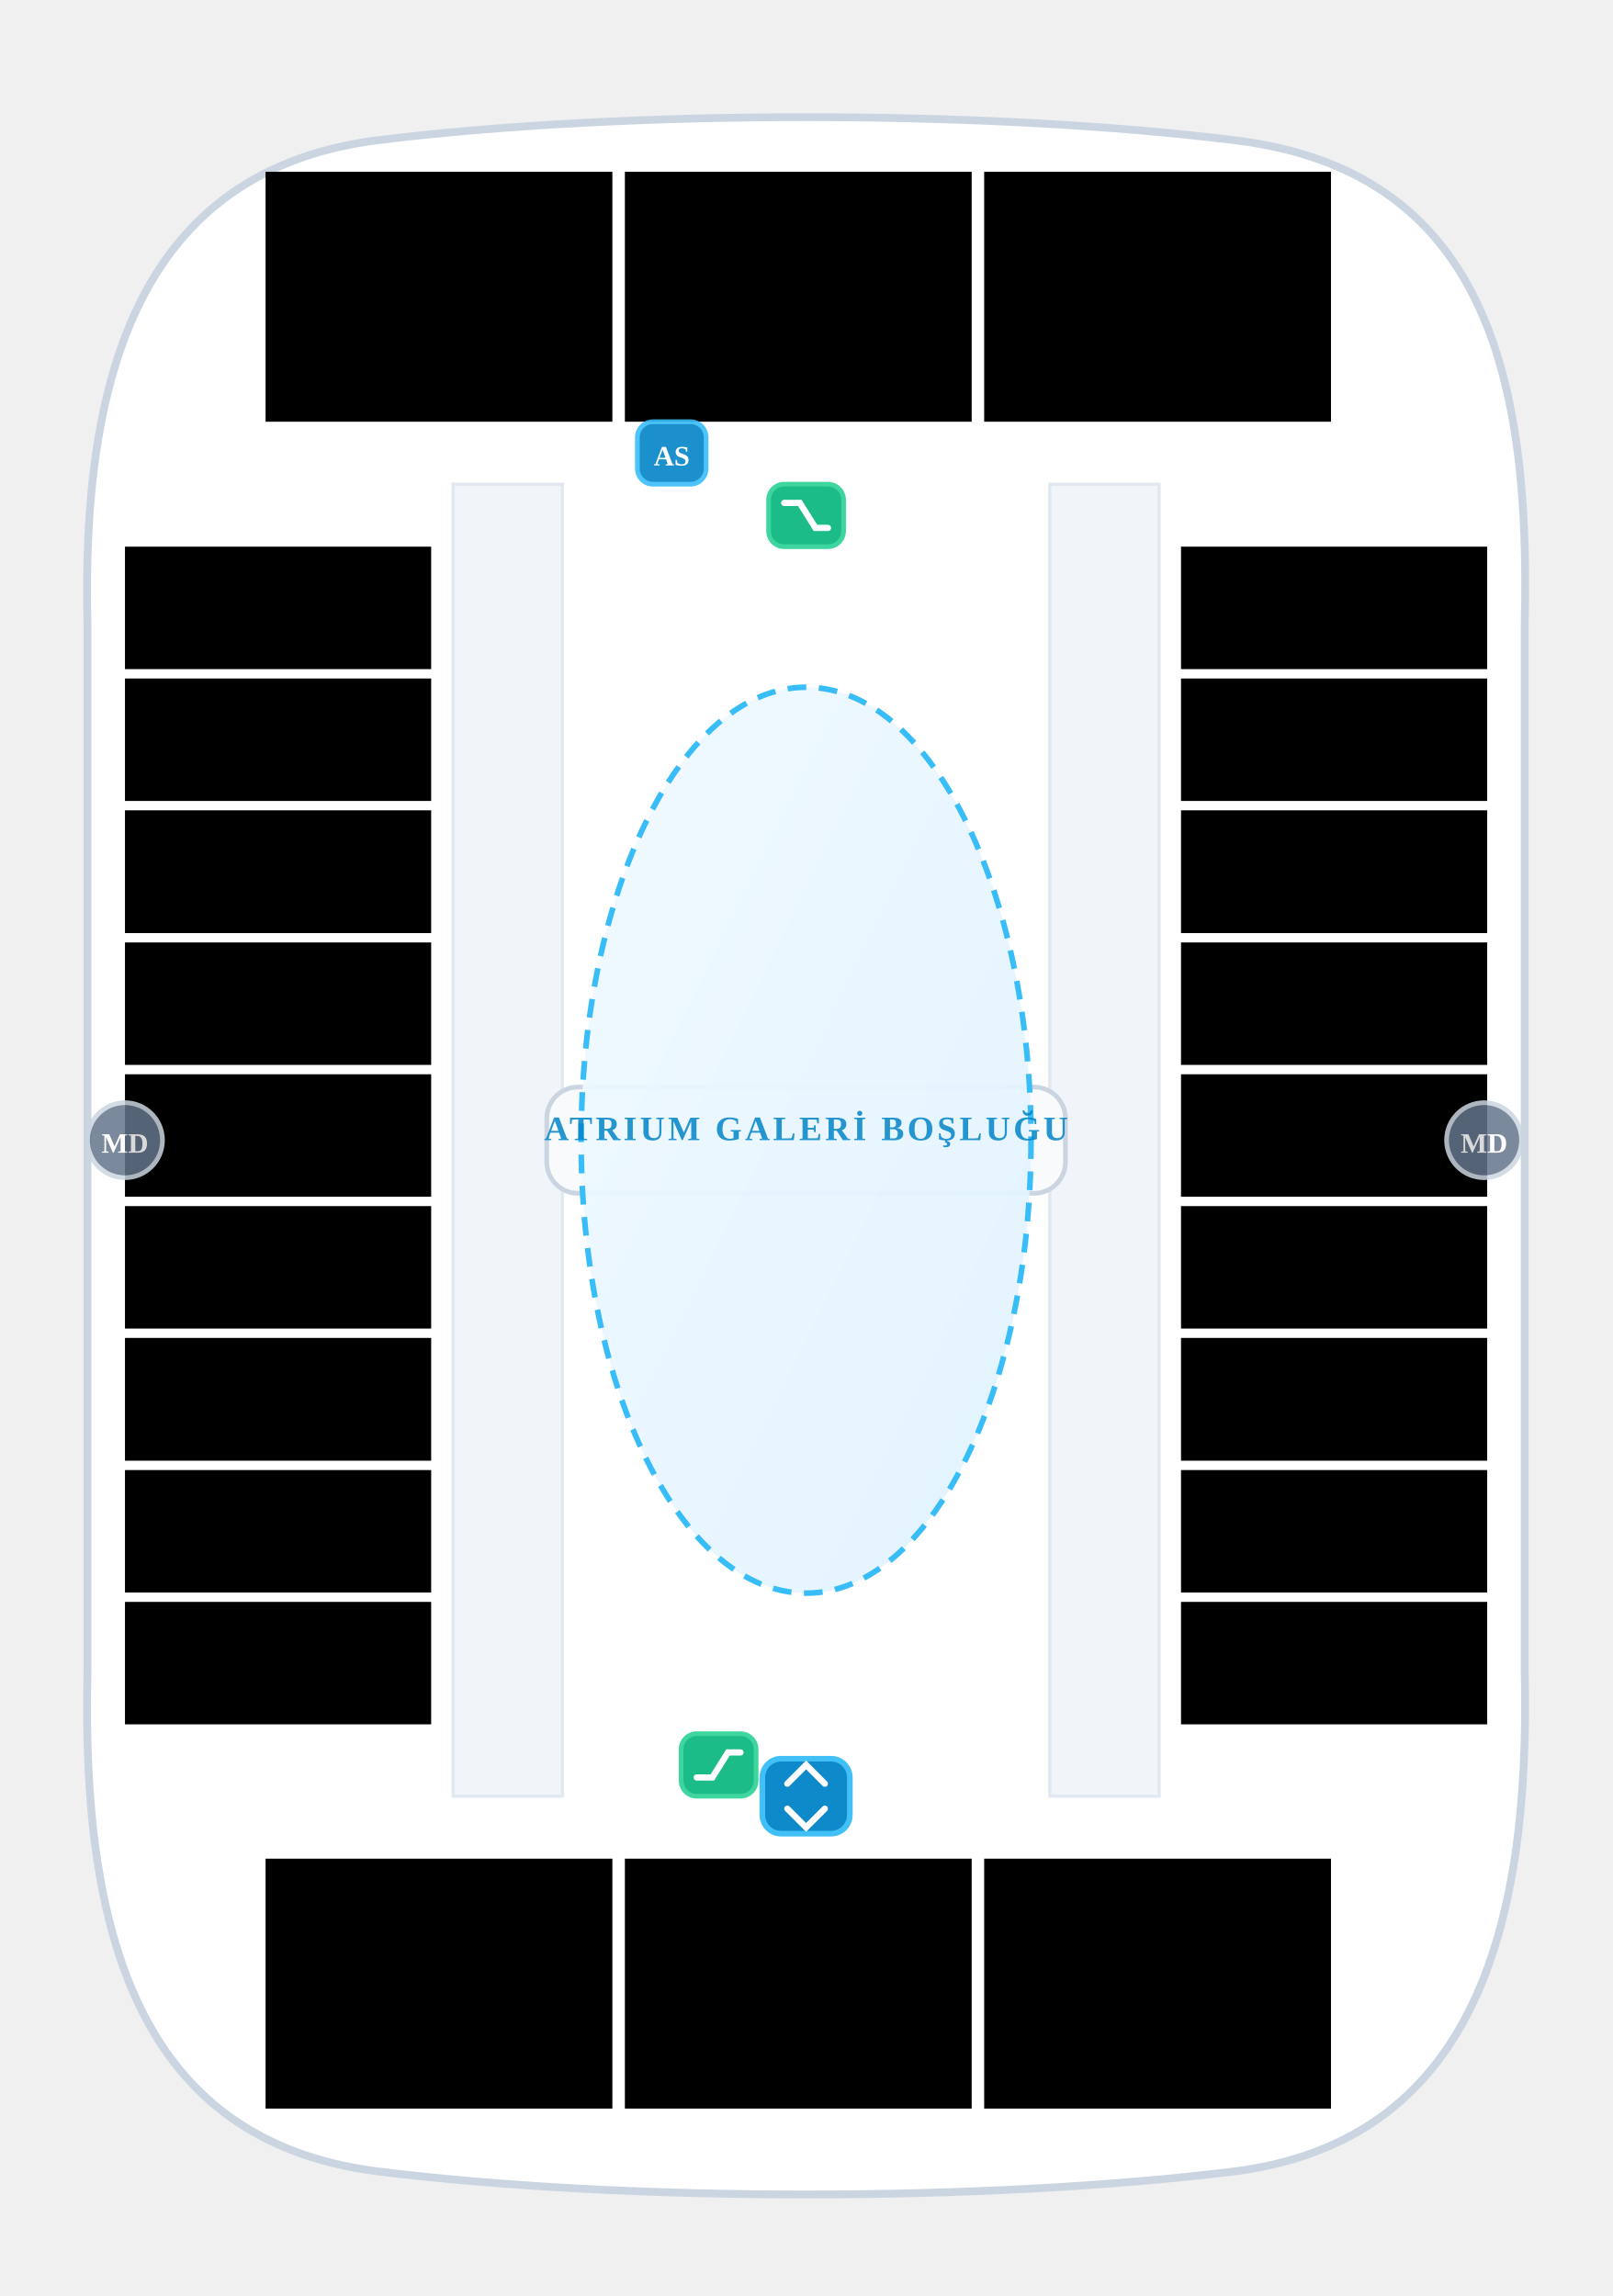
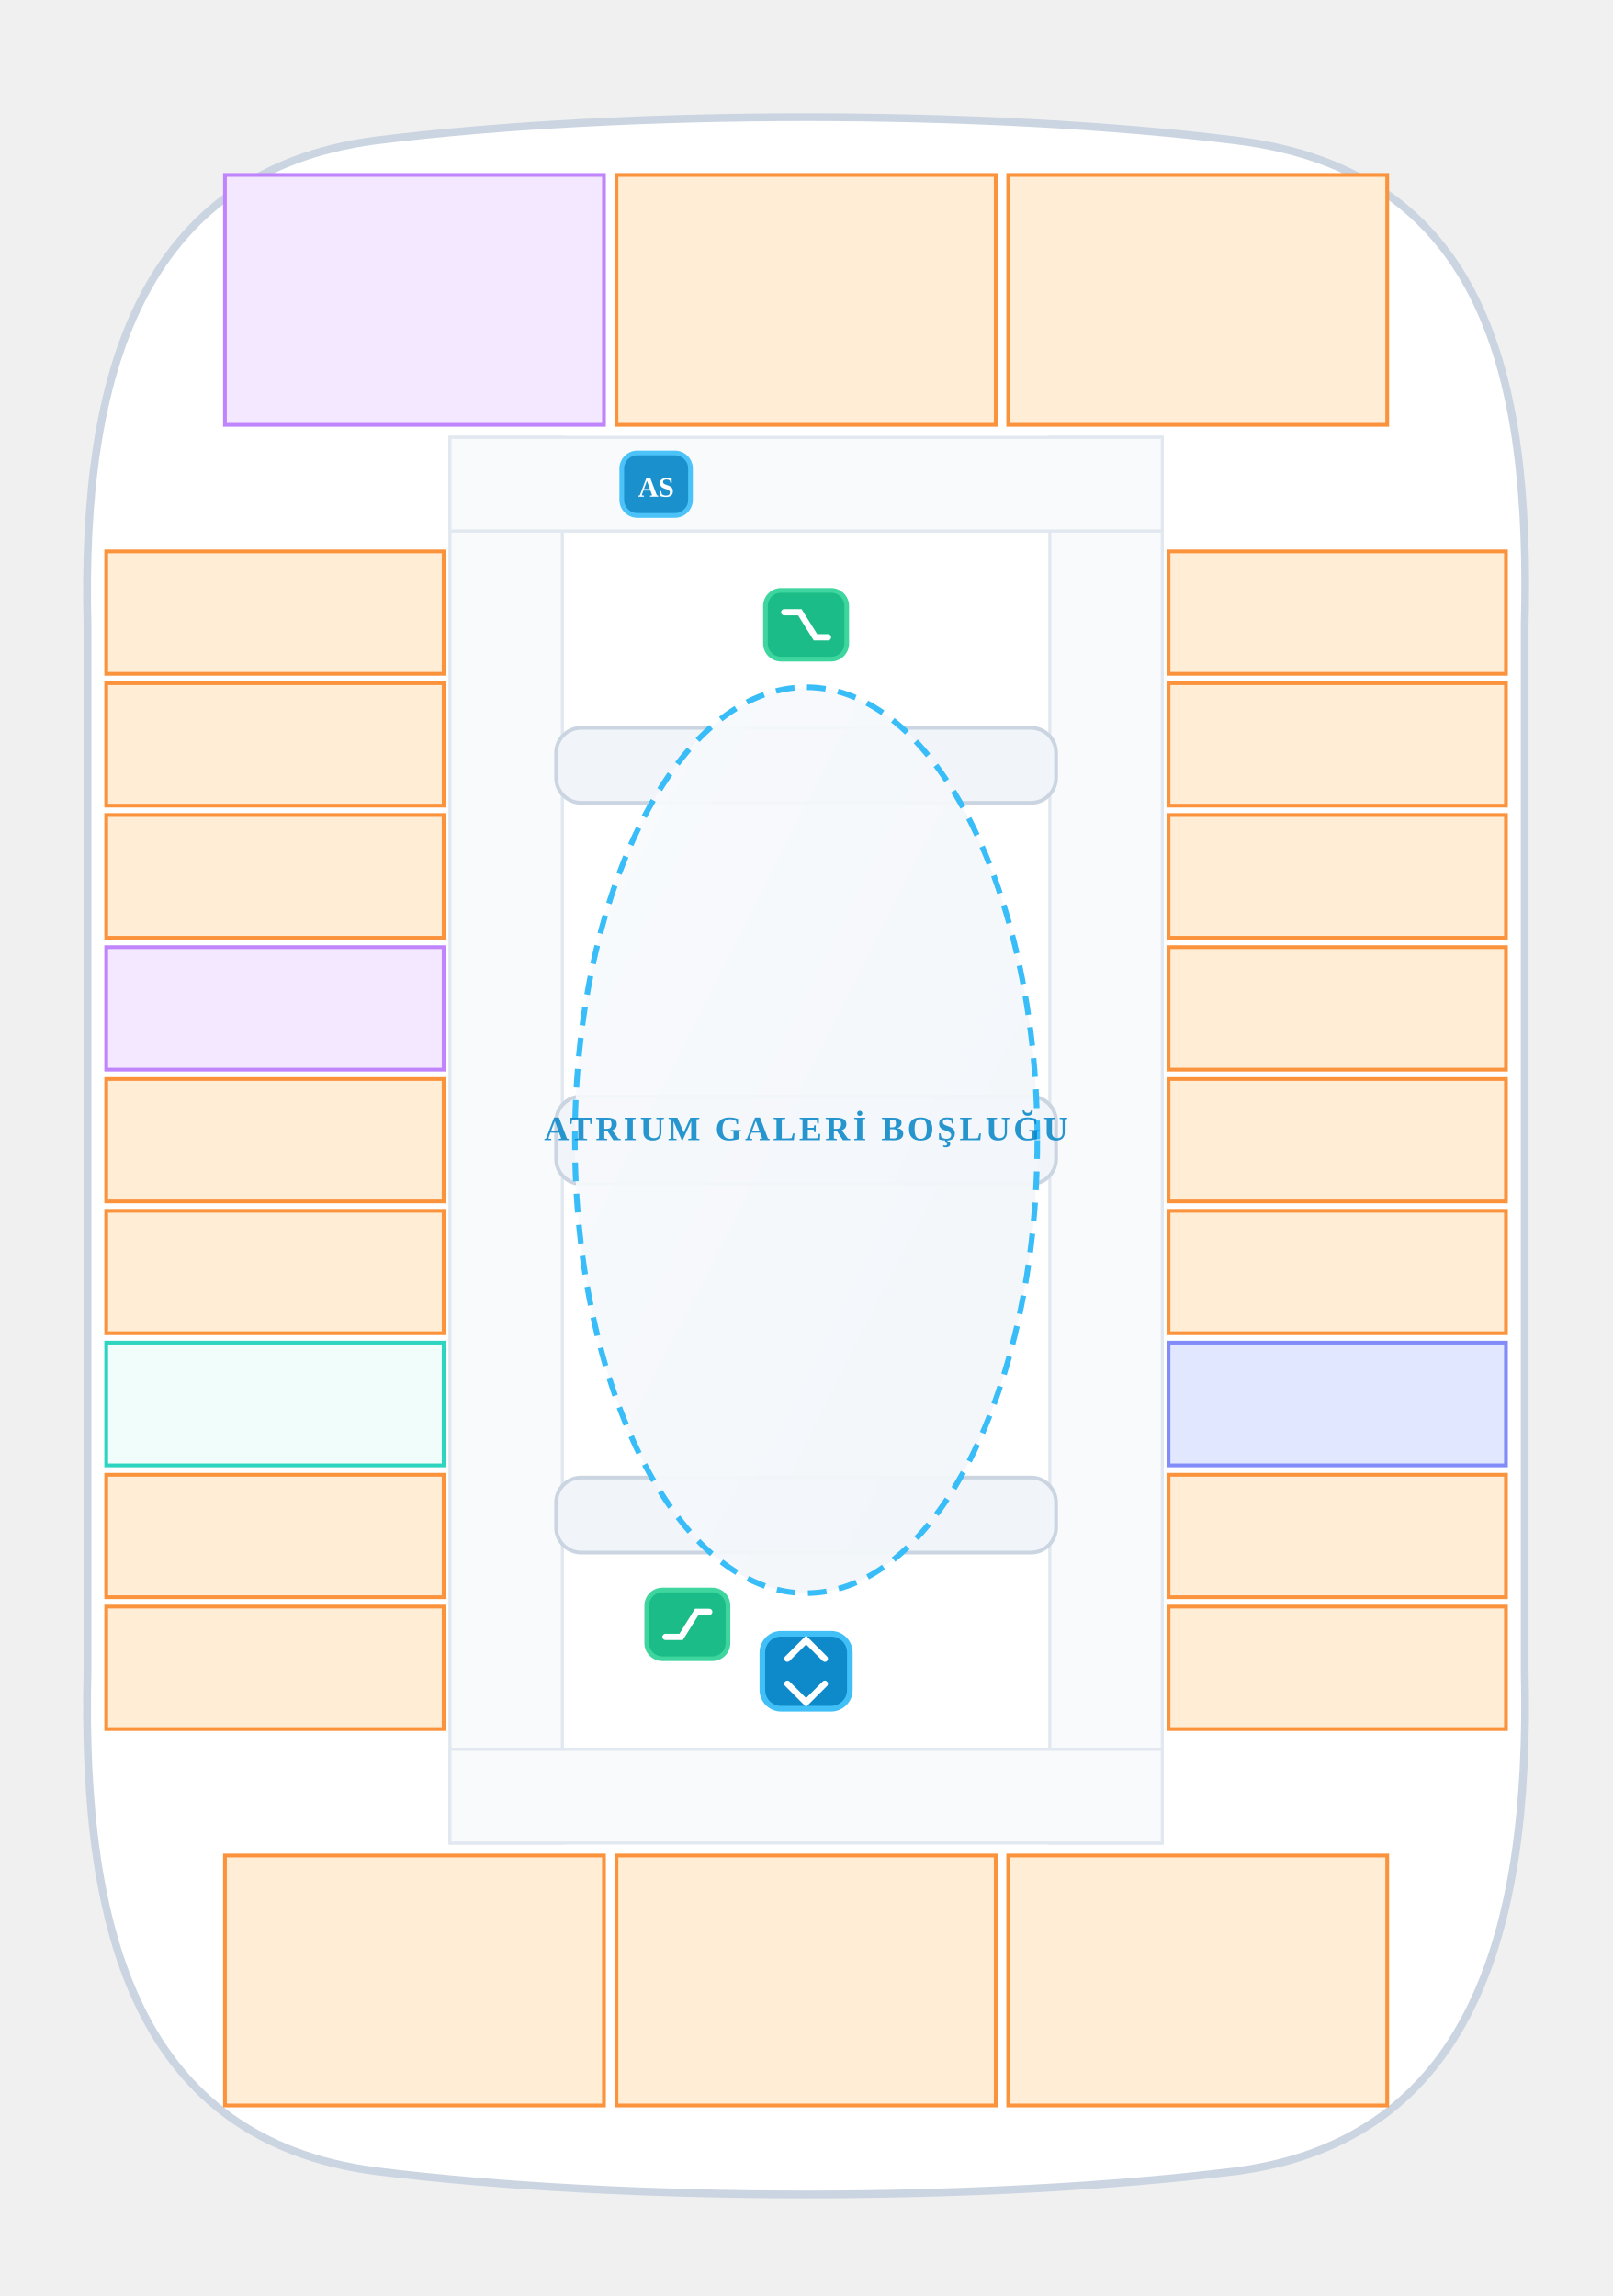
<svg xmlns="http://www.w3.org/2000/svg" viewBox="0 0 516 735" width="100%" height="100%" class="map__svg">
  <defs>
    <filter id="slab-shadow" x="-5%" y="-5%" width="110%" height="110%">
      <feDropShadow dx="0" dy="4" stdDeviation="6" flood-opacity="0.08" />
    </filter>
-     <linearGradient id="atriumGrad" x1="0%" y1="0%" x2="100%" y2="100%">
-       <stop offset="0%" stop-color="#f0f9ff" stop-opacity="0.95" />
-       <stop offset="100%" stop-color="#e0f2fe" stop-opacity="0.95" />
+     <linearGradient id="fountainWaterGrad" x1="0%" y1="0%" x2="100%" y2="100%">
+       <stop offset="0%" stop-color="#38bdf8" stop-opacity="0.5" />
+       <stop offset="100%" stop-color="#0284c7" stop-opacity="0.35" />
    </linearGradient>
-     <linearGradient id="fountainGrad" x1="0%" y1="0%" x2="100%" y2="100%">
-       <stop offset="0%" stop-color="#38bdf8" stop-opacity="0.35" />
-       <stop offset="100%" stop-color="#0284c7" stop-opacity="0.25" />
+     <linearGradient id="atriumVoidGrad" x1="0%" y1="0%" x2="100%" y2="100%">
+       <stop offset="0%" stop-color="#f8fafc" stop-opacity="0.95" />
+       <stop offset="100%" stop-color="#f1f5f9" stop-opacity="0.95" />
    </linearGradient>
  </defs>
  <g id="FloorSlab" class="map__slab">
    <path id="slab_outer_6" class="slab corridor-path" d="M 120 45 C 200 35, 316 35, 396 45 C 475 55, 490 120, 488 200 L 488 535 C 490 620, 470 685, 396 695 C 316 705, 200 705, 120 695 C 45 685, 26 620, 28 535 L 28 200 C 26 120, 45 55, 120 45 Z" fill="#ffffff" stroke="#cbd5e1" stroke-width="2.5" />
-     <path class="corridor-lane" d="M 145 155 L 180 155 L 180 575 L 145 575 Z" fill="#f1f5f9" stroke="#e2e8f0" stroke-width="1" />
-     <path class="corridor-lane" d="M 336 155 L 371 155 L 371 575 L 336 575 Z" fill="#f1f5f9" stroke="#e2e8f0" stroke-width="1" />
-     <rect x="175" y="348" width="166" height="34" rx="10" fill="#f8fafc" stroke="#cbd5e1" stroke-width="1.5" />
+     <path class="corridor-lane" d="M 144 140 L 180 140 L 180 590 L 144 590 Z" fill="#f8fafc" stroke="#e2e8f0" stroke-width="1" />
+     <path class="corridor-lane" d="M 336 140 L 372 140 L 372 590 L 336 590 Z" fill="#f8fafc" stroke="#e2e8f0" stroke-width="1" />
+     <path class="corridor-lane" d="M 144 140 L 372 140 L 372 170 L 144 170 Z" fill="#f8fafc" stroke="#e2e8f0" stroke-width="1" />
+     <path class="corridor-lane" d="M 144 560 L 372 560 L 372 590 L 144 590 Z" fill="#f8fafc" stroke="#e2e8f0" stroke-width="1" />
+     <rect x="178" y="233" width="160" height="24" rx="8" fill="#f1f5f9" stroke="#cbd5e1" stroke-width="1.2" />
+     <rect x="178" y="351" width="160" height="28" rx="8" fill="#f1f5f9" stroke="#cbd5e1" stroke-width="1.2" />
+     <rect x="178" y="473" width="160" height="24" rx="8" fill="#f1f5f9" stroke="#cbd5e1" stroke-width="1.2" />
  </g>
  <g id="FloorVoids">
-     <ellipse cx="258" cy="365" rx="72" ry="145" fill="url(#atriumGrad)" stroke="#38bdf8" stroke-width="1.8" stroke-dasharray="6 4" class="void-atrium" />
+     <ellipse cx="258" cy="365" rx="74" ry="145" fill="url(#atriumVoidGrad)" stroke="#38bdf8" stroke-width="1.8" stroke-dasharray="6 4" class="void-atrium" />
    <text x="258" y="365" text-anchor="middle" fill="#0284c7" font-size="11" font-weight="700" letter-spacing="1" opacity="0.85">ATRIUM GALERİ BOŞLUĞU</text>
  </g>
  <g id="FloorRooms">
-     <path id="room_6_1" class="room room--shop room--tenant g-food cat-food store-polygon" d="M 40.0 175.0 L 138.0 175.0 L 138.0 214.2 L 40.0 214.2 Z" fillRule="evenodd" data-id="store_6_1" />
-     <path id="room_6_2" class="room room--shop room--tenant g-food cat-food store-polygon" d="M 40.0 217.2 L 138.0 217.2 L 138.0 256.4 L 40.0 256.4 Z" fillRule="evenodd" data-id="store_6_2" />
-     <path id="room_6_3" class="room room--shop room--tenant g-food cat-food store-polygon" d="M 40.0 259.4 L 138.0 259.4 L 138.0 298.7 L 40.0 298.7 Z" fillRule="evenodd" data-id="store_6_3" />
-     <path id="room_6_4" class="room room--shop room--tenant g-entertainment cat-entertainment store-polygon" d="M 40.0 301.7 L 138.0 301.7 L 138.0 340.9 L 40.0 340.9 Z" fillRule="evenodd" data-id="store_6_4" />
-     <path id="room_6_5" class="room room--shop room--tenant g-food cat-food store-polygon" d="M 40.0 343.9 L 138.0 343.9 L 138.0 383.1 L 40.0 383.1 Z" fillRule="evenodd" data-id="store_6_5" />
-     <path id="room_6_6" class="room room--shop room--tenant g-food cat-food store-polygon" d="M 40.0 386.1 L 138.0 386.1 L 138.0 425.3 L 40.0 425.3 Z" fillRule="evenodd" data-id="store_6_6" />
-     <path id="room_6_7" class="room room--shop room--tenant g-service cat-service store-polygon" d="M 40.0 428.3 L 138.0 428.3 L 138.0 467.6 L 40.0 467.6 Z" fillRule="evenodd" data-id="store_6_7" />
-     <path id="room_6_8" class="room room--shop room--tenant g-food cat-food store-polygon" d="M 40.0 470.6 L 138.0 470.6 L 138.0 509.8 L 40.0 509.8 Z" fillRule="evenodd" data-id="store_6_8" />
-     <path id="room_6_9" class="room room--shop room--tenant g-food cat-food store-polygon" d="M 40.0 512.8 L 138.0 512.8 L 138.0 552.0 L 40.0 552.0 Z" fillRule="evenodd" data-id="store_6_9" />
-     <path id="room_6_10" class="room room--shop room--tenant g-food cat-food store-polygon" d="M 378.0 175.0 L 476.0 175.0 L 476.0 214.2 L 378.0 214.2 Z" fillRule="evenodd" data-id="store_6_10" />
-     <path id="room_6_11" class="room room--shop room--tenant g-food cat-food store-polygon" d="M 378.0 217.2 L 476.0 217.2 L 476.0 256.4 L 378.0 256.4 Z" fillRule="evenodd" data-id="store_6_11" />
-     <path id="room_6_12" class="room room--shop room--tenant g-food cat-food store-polygon" d="M 378.0 259.4 L 476.0 259.4 L 476.0 298.7 L 378.0 298.7 Z" fillRule="evenodd" data-id="store_6_12" />
-     <path id="room_6_13" class="room room--shop room--tenant g-food cat-food store-polygon" d="M 378.0 301.7 L 476.0 301.7 L 476.0 340.9 L 378.0 340.9 Z" fillRule="evenodd" data-id="store_6_13" />
-     <path id="room_6_14" class="room room--shop room--tenant g-food cat-food store-polygon" d="M 378.0 343.9 L 476.0 343.9 L 476.0 383.1 L 378.0 383.1 Z" fillRule="evenodd" data-id="store_6_14" />
-     <path id="room_6_15" class="room room--shop room--tenant g-food cat-food store-polygon" d="M 378.0 386.1 L 476.0 386.1 L 476.0 425.3 L 378.0 425.3 Z" fillRule="evenodd" data-id="store_6_15" />
-     <path id="room_6_16" class="room room--shop room--tenant g-tech cat-tech store-polygon" d="M 378.0 428.3 L 476.0 428.3 L 476.0 467.6 L 378.0 467.6 Z" fillRule="evenodd" data-id="store_6_16" />
-     <path id="room_6_17" class="room room--shop room--tenant g-food cat-food store-polygon" d="M 378.0 470.6 L 476.0 470.6 L 476.0 509.8 L 378.0 509.8 Z" fillRule="evenodd" data-id="store_6_17" />
-     <path id="room_6_18" class="room room--shop room--tenant g-food cat-food store-polygon" d="M 378.0 512.8 L 476.0 512.8 L 476.0 552.0 L 378.0 552.0 Z" fillRule="evenodd" data-id="store_6_18" />
-     <path id="room_6_19" class="room room--shop room--tenant g-entertainment cat-entertainment store-polygon" d="M 85.0 55.0 L 196.0 55.0 L 196.0 135.0 L 85.0 135.0 Z" fillRule="evenodd" data-id="store_6_19" />
-     <path id="room_6_20" class="room room--shop room--tenant g-food cat-food store-polygon" d="M 200.0 55.0 L 311.0 55.0 L 311.0 135.0 L 200.0 135.0 Z" fillRule="evenodd" data-id="store_6_20" />
-     <path id="room_6_21" class="room room--shop room--tenant g-food cat-food store-polygon" d="M 315.0 55.0 L 426.0 55.0 L 426.0 135.0 L 315.0 135.0 Z" fillRule="evenodd" data-id="store_6_21" />
-     <path id="room_6_22" class="room room--shop room--tenant g-food cat-food store-polygon" d="M 85.0 595.0 L 196.0 595.0 L 196.0 675.0 L 85.0 675.0 Z" fillRule="evenodd" data-id="store_6_22" />
-     <path id="room_6_23" class="room room--shop room--tenant g-food cat-food store-polygon" d="M 200.0 595.0 L 311.0 595.0 L 311.0 675.0 L 200.0 675.0 Z" fillRule="evenodd" data-id="store_6_23" />
-     <path id="room_6_24" class="room room--shop room--tenant g-food cat-food store-polygon" d="M 315.0 595.0 L 426.0 595.0 L 426.0 675.0 L 315.0 675.0 Z" fillRule="evenodd" data-id="store_6_24" />
+     <path id="room_6_1" class="room room--tenant g-food cat-food store-polygon" d="M 34.0 176.5 L 142.0 176.5 L 142.0 215.7 L 34.0 215.7 Z" fill="#ffedd5" stroke="#fb923c" stroke-width="1.2" fillRule="evenodd" data-id="store_6_1" />
+     <path id="room_6_2" class="room room--tenant g-food cat-food store-polygon" d="M 34.0 218.7 L 142.0 218.7 L 142.0 257.9 L 34.0 257.9 Z" fill="#ffedd5" stroke="#fb923c" stroke-width="1.2" fillRule="evenodd" data-id="store_6_2" />
+     <path id="room_6_3" class="room room--tenant g-food cat-food store-polygon" d="M 34.0 260.9 L 142.0 260.9 L 142.0 300.2 L 34.0 300.2 Z" fill="#ffedd5" stroke="#fb923c" stroke-width="1.2" fillRule="evenodd" data-id="store_6_3" />
+     <path id="room_6_4" class="room room--tenant g-entertainment cat-entertainment store-polygon" d="M 34.0 303.2 L 142.0 303.2 L 142.0 342.4 L 34.0 342.4 Z" fill="#f3e8ff" stroke="#c084fc" stroke-width="1.2" fillRule="evenodd" data-id="store_6_4" />
+     <path id="room_6_5" class="room room--tenant g-food cat-food store-polygon" d="M 34.0 345.4 L 142.0 345.4 L 142.0 384.6 L 34.0 384.6 Z" fill="#ffedd5" stroke="#fb923c" stroke-width="1.2" fillRule="evenodd" data-id="store_6_5" />
+     <path id="room_6_6" class="room room--tenant g-food cat-food store-polygon" d="M 34.0 387.6 L 142.0 387.6 L 142.0 426.8 L 34.0 426.8 Z" fill="#ffedd5" stroke="#fb923c" stroke-width="1.2" fillRule="evenodd" data-id="store_6_6" />
+     <path id="room_6_7" class="room room--tenant g-service cat-service store-polygon" d="M 34.0 429.8 L 142.0 429.8 L 142.0 469.1 L 34.0 469.1 Z" fill="#f0fdfa" stroke="#2dd4bf" stroke-width="1.2" fillRule="evenodd" data-id="store_6_7" />
+     <path id="room_6_8" class="room room--tenant g-food cat-food store-polygon" d="M 34.0 472.1 L 142.0 472.1 L 142.0 511.3 L 34.0 511.3 Z" fill="#ffedd5" stroke="#fb923c" stroke-width="1.2" fillRule="evenodd" data-id="store_6_8" />
+     <path id="room_6_9" class="room room--tenant g-food cat-food store-polygon" d="M 34.0 514.3 L 142.0 514.3 L 142.0 553.5 L 34.0 553.5 Z" fill="#ffedd5" stroke="#fb923c" stroke-width="1.2" fillRule="evenodd" data-id="store_6_9" />
+     <path id="room_6_10" class="room room--tenant g-food cat-food store-polygon" d="M 374.0 176.5 L 482.0 176.5 L 482.0 215.7 L 374.0 215.7 Z" fill="#ffedd5" stroke="#fb923c" stroke-width="1.2" fillRule="evenodd" data-id="store_6_10" />
+     <path id="room_6_11" class="room room--tenant g-food cat-food store-polygon" d="M 374.0 218.7 L 482.0 218.7 L 482.0 257.9 L 374.0 257.9 Z" fill="#ffedd5" stroke="#fb923c" stroke-width="1.2" fillRule="evenodd" data-id="store_6_11" />
+     <path id="room_6_12" class="room room--tenant g-food cat-food store-polygon" d="M 374.0 260.9 L 482.0 260.9 L 482.0 300.2 L 374.0 300.2 Z" fill="#ffedd5" stroke="#fb923c" stroke-width="1.2" fillRule="evenodd" data-id="store_6_12" />
+     <path id="room_6_13" class="room room--tenant g-food cat-food store-polygon" d="M 374.0 303.2 L 482.0 303.2 L 482.0 342.4 L 374.0 342.4 Z" fill="#ffedd5" stroke="#fb923c" stroke-width="1.2" fillRule="evenodd" data-id="store_6_13" />
+     <path id="room_6_14" class="room room--tenant g-food cat-food store-polygon" d="M 374.0 345.4 L 482.0 345.4 L 482.0 384.6 L 374.0 384.6 Z" fill="#ffedd5" stroke="#fb923c" stroke-width="1.2" fillRule="evenodd" data-id="store_6_14" />
+     <path id="room_6_15" class="room room--tenant g-food cat-food store-polygon" d="M 374.0 387.6 L 482.0 387.6 L 482.0 426.8 L 374.0 426.8 Z" fill="#ffedd5" stroke="#fb923c" stroke-width="1.2" fillRule="evenodd" data-id="store_6_15" />
+     <path id="room_6_16" class="room room--tenant g-tech cat-tech store-polygon" d="M 374.0 429.8 L 482.0 429.8 L 482.0 469.1 L 374.0 469.1 Z" fill="#e0e7ff" stroke="#818cf8" stroke-width="1.2" fillRule="evenodd" data-id="store_6_16" />
+     <path id="room_6_17" class="room room--tenant g-food cat-food store-polygon" d="M 374.0 472.1 L 482.0 472.1 L 482.0 511.3 L 374.0 511.3 Z" fill="#ffedd5" stroke="#fb923c" stroke-width="1.2" fillRule="evenodd" data-id="store_6_17" />
+     <path id="room_6_18" class="room room--tenant g-food cat-food store-polygon" d="M 374.0 514.3 L 482.0 514.3 L 482.0 553.5 L 374.0 553.5 Z" fill="#ffedd5" stroke="#fb923c" stroke-width="1.2" fillRule="evenodd" data-id="store_6_18" />
+     <path id="room_6_19" class="room room--tenant g-entertainment cat-entertainment store-polygon" d="M 72.0 56.0 L 193.3 56.0 L 193.3 136.0 L 72.0 136.0 Z" fill="#f3e8ff" stroke="#c084fc" stroke-width="1.2" fillRule="evenodd" data-id="store_6_19" />
+     <path id="room_6_20" class="room room--tenant g-food cat-food store-polygon" d="M 197.3 56.0 L 318.7 56.0 L 318.7 136.0 L 197.3 136.0 Z" fill="#ffedd5" stroke="#fb923c" stroke-width="1.2" fillRule="evenodd" data-id="store_6_20" />
+     <path id="room_6_21" class="room room--tenant g-food cat-food store-polygon" d="M 322.7 56.0 L 444.0 56.0 L 444.0 136.0 L 322.7 136.0 Z" fill="#ffedd5" stroke="#fb923c" stroke-width="1.2" fillRule="evenodd" data-id="store_6_21" />
+     <path id="room_6_22" class="room room--tenant g-food cat-food store-polygon" d="M 72.0 594.0 L 193.3 594.0 L 193.3 674.0 L 72.0 674.0 Z" fill="#ffedd5" stroke="#fb923c" stroke-width="1.2" fillRule="evenodd" data-id="store_6_22" />
+     <path id="room_6_23" class="room room--tenant g-food cat-food store-polygon" d="M 197.3 594.0 L 318.7 594.0 L 318.7 674.0 L 197.3 674.0 Z" fill="#ffedd5" stroke="#fb923c" stroke-width="1.2" fillRule="evenodd" data-id="store_6_23" />
+     <path id="room_6_24" class="room room--tenant g-food cat-food store-polygon" d="M 322.7 594.0 L 444.0 594.0 L 444.0 674.0 L 322.7 674.0 Z" fill="#ffedd5" stroke="#fb923c" stroke-width="1.2" fillRule="evenodd" data-id="store_6_24" />
  </g>
  <g id="FloorIcons" class="pointer-events-none">
-     <g transform="translate(258, 575)" class="portal-svg portal-elevator" opacity="0.95">
+     <g transform="translate(258, 535)" class="portal-svg portal-elevator" opacity="0.95">
      <rect x="-14" y="-12" width="28" height="24" rx="6" fill="#0284c7" stroke="#38bdf8" stroke-width="1.8" />
      <path d="M-6 -4 L0 -10 L6 -4 M-6 4 L0 10 L6 4" stroke="#ffffff" stroke-width="2" fill="none" stroke-linecap="round" />
    </g>
-     <g transform="translate(230, 565)" class="portal-svg portal-escalator" opacity="0.95">
-       <rect x="-12" y="-10" width="24" height="20" rx="5" fill="#10b981" stroke="#34d399" stroke-width="1.5" />
-       <path d="M-7 4 L-2 4 L3 -4 L7 -4" stroke="#ffffff" stroke-width="2" fill="none" stroke-linecap="round" />
-     </g>
-     <g transform="translate(258, 165)" class="portal-svg portal-escalator" opacity="0.95">
-       <rect x="-12" y="-10" width="24" height="20" rx="5" fill="#10b981" stroke="#34d399" stroke-width="1.5" />
-       <path d="M-7 -4 L-2 -4 L3 4 L7 4" stroke="#ffffff" stroke-width="2" fill="none" stroke-linecap="round" />
-     </g>
-     <g transform="translate(215, 145)" class="portal-svg portal-elevator" opacity="0.9">
+     <g transform="translate(210, 155)" class="portal-svg portal-elevator" opacity="0.9">
      <rect x="-11" y="-10" width="22" height="20" rx="5" fill="#0284c7" stroke="#38bdf8" stroke-width="1.5" />
      <text x="0" y="4" text-anchor="middle" fill="#ffffff" font-size="9" font-weight="900">AS</text>
    </g>
-     <g transform="translate(475, 365)" class="portal-svg portal-stairs" opacity="0.85">
-       <circle r="12" fill="#64748b" stroke="#cbd5e1" stroke-width="1.5" />
-       <text x="0" y="4" text-anchor="middle" fill="#ffffff" font-size="9" font-weight="900">MD</text>
+     <g transform="translate(220, 520)" class="portal-svg portal-escalator" opacity="0.95">
+       <rect x="-13" y="-11" width="26" height="22" rx="5" fill="#10b981" stroke="#34d399" stroke-width="1.5" />
+       <path d="M-7 4 L-2 4 L3 -4 L7 -4" stroke="#ffffff" stroke-width="2" fill="none" stroke-linecap="round" />
    </g>
-     <g transform="translate(40, 365)" class="portal-svg portal-stairs" opacity="0.85">
-       <circle r="12" fill="#64748b" stroke="#cbd5e1" stroke-width="1.5" />
-       <text x="0" y="4" text-anchor="middle" fill="#ffffff" font-size="9" font-weight="900">MD</text>
+     <g transform="translate(258, 200)" class="portal-svg portal-escalator" opacity="0.95">
+       <rect x="-13" y="-11" width="26" height="22" rx="5" fill="#10b981" stroke="#34d399" stroke-width="1.5" />
+       <path d="M-7 -4 L-2 -4 L3 4 L7 4" stroke="#ffffff" stroke-width="2" fill="none" stroke-linecap="round" />
    </g>
  </g>
</svg>
